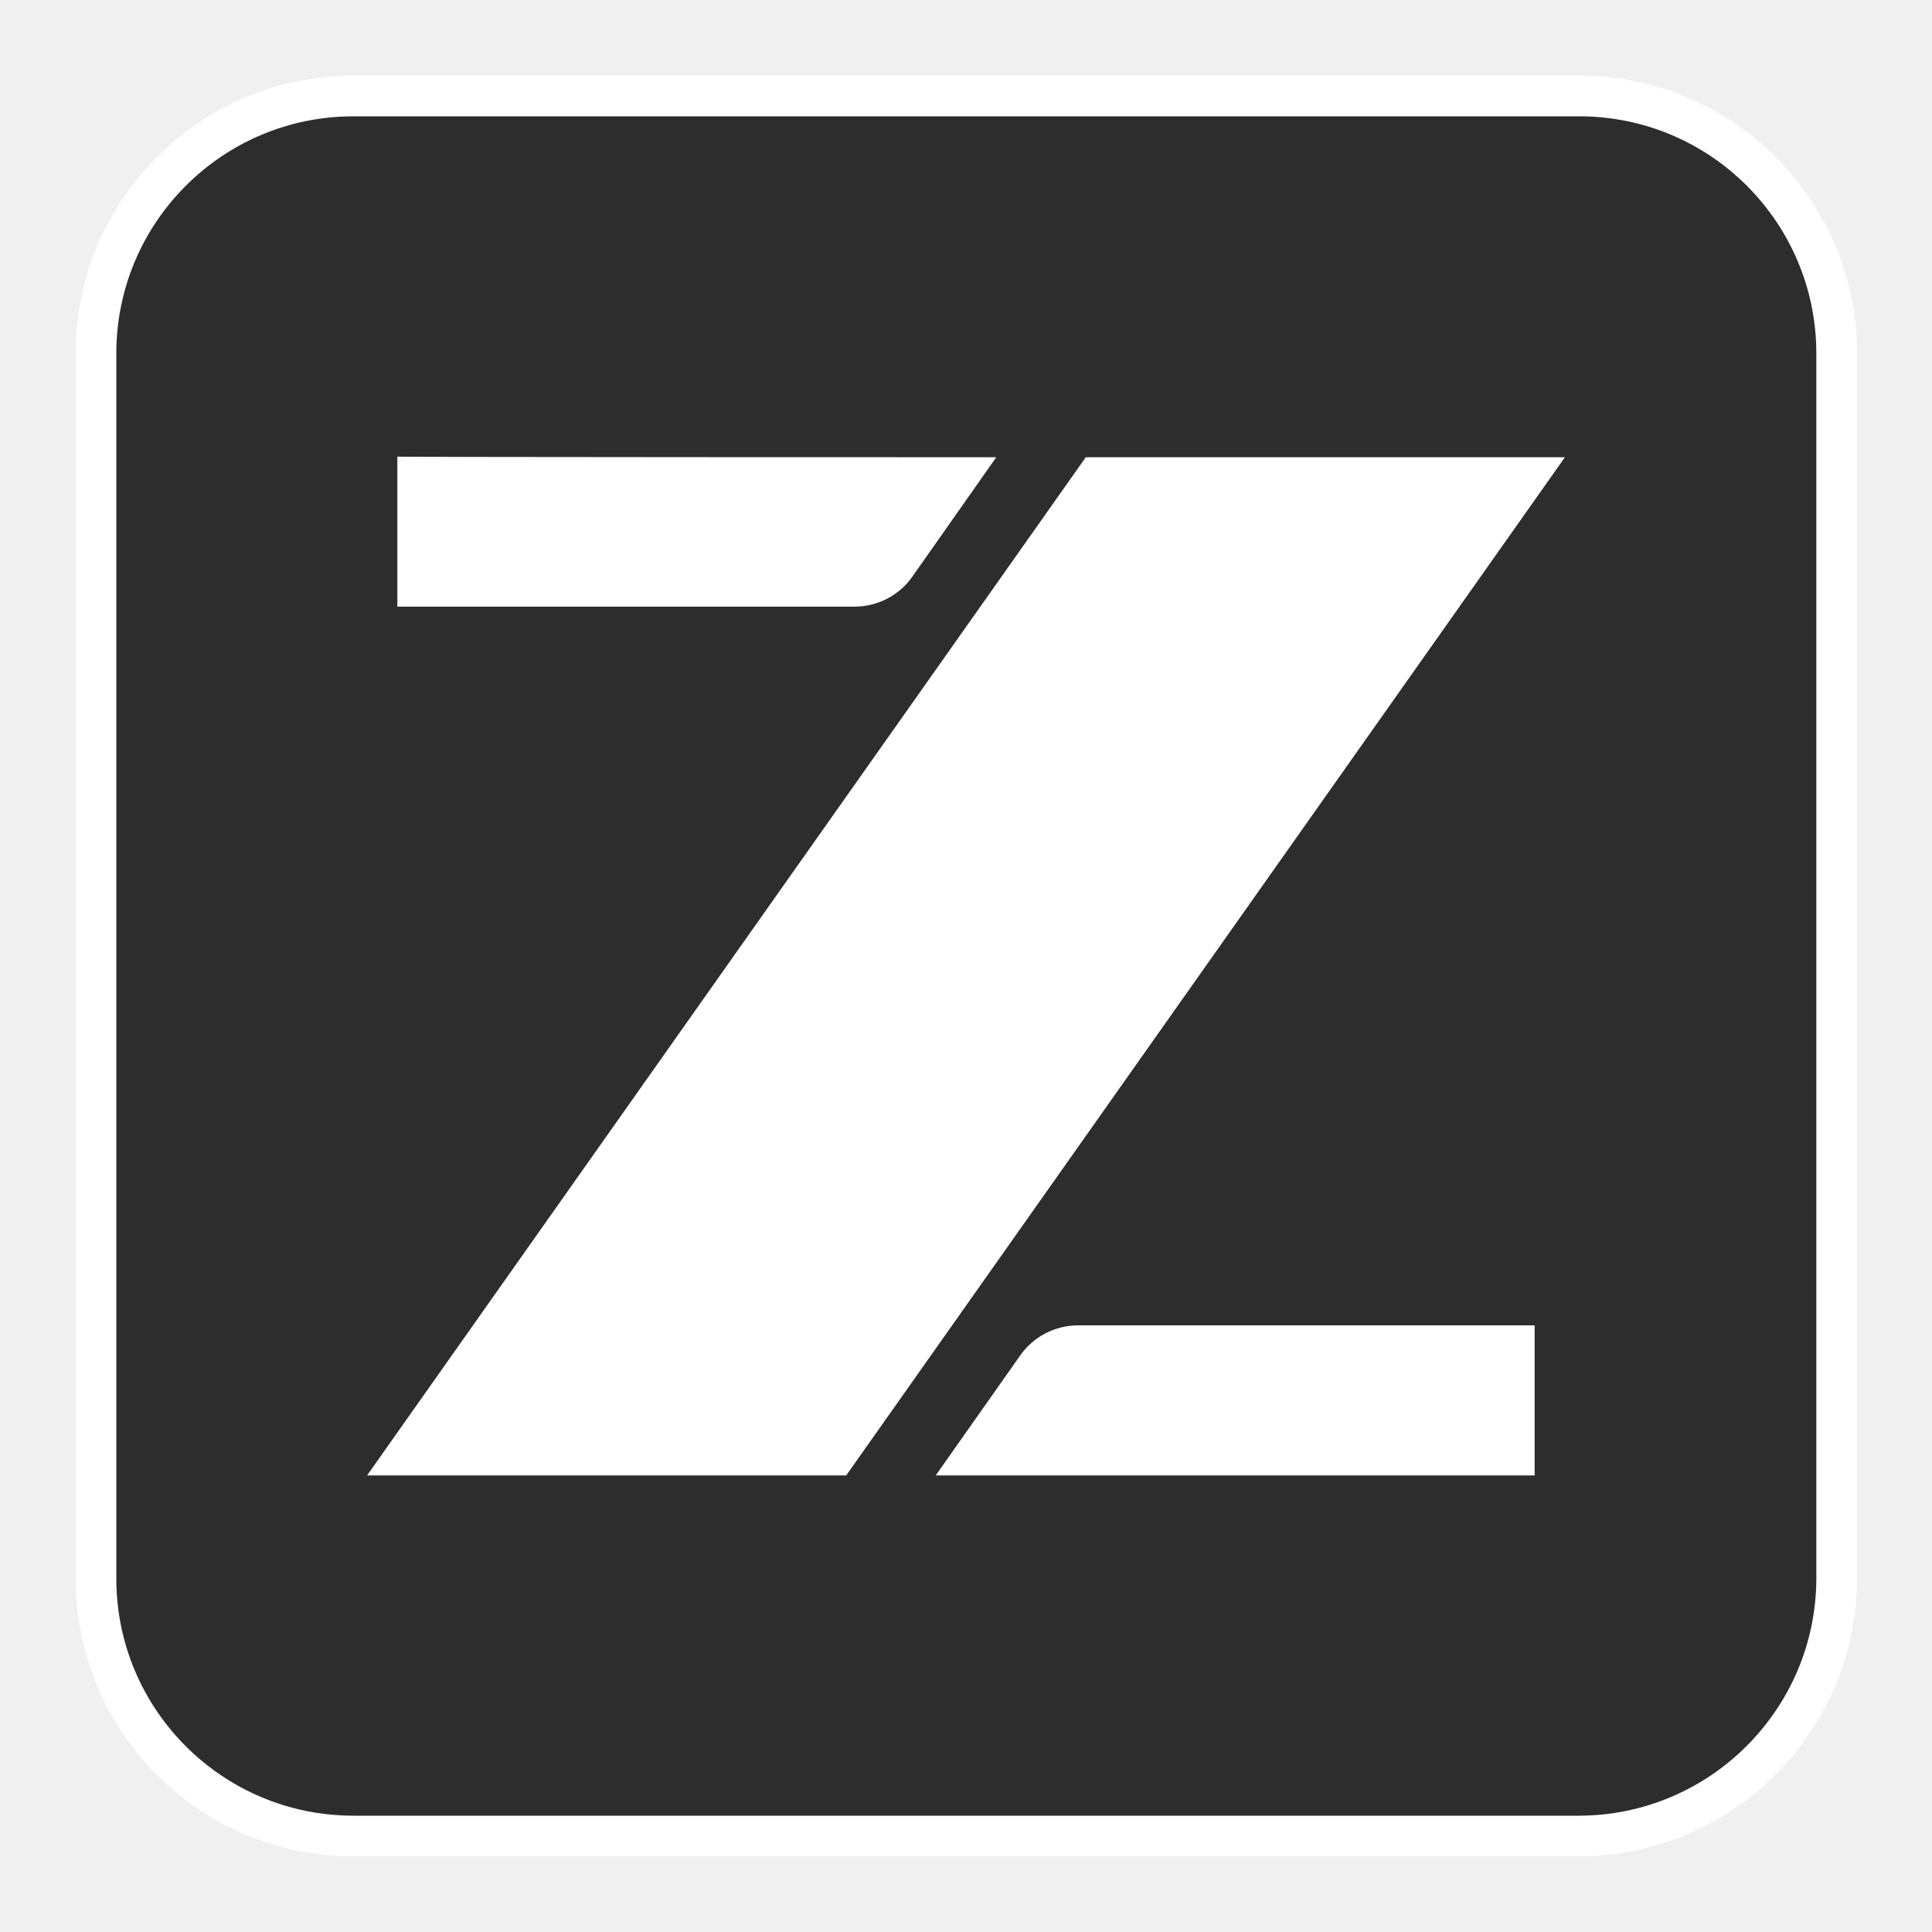
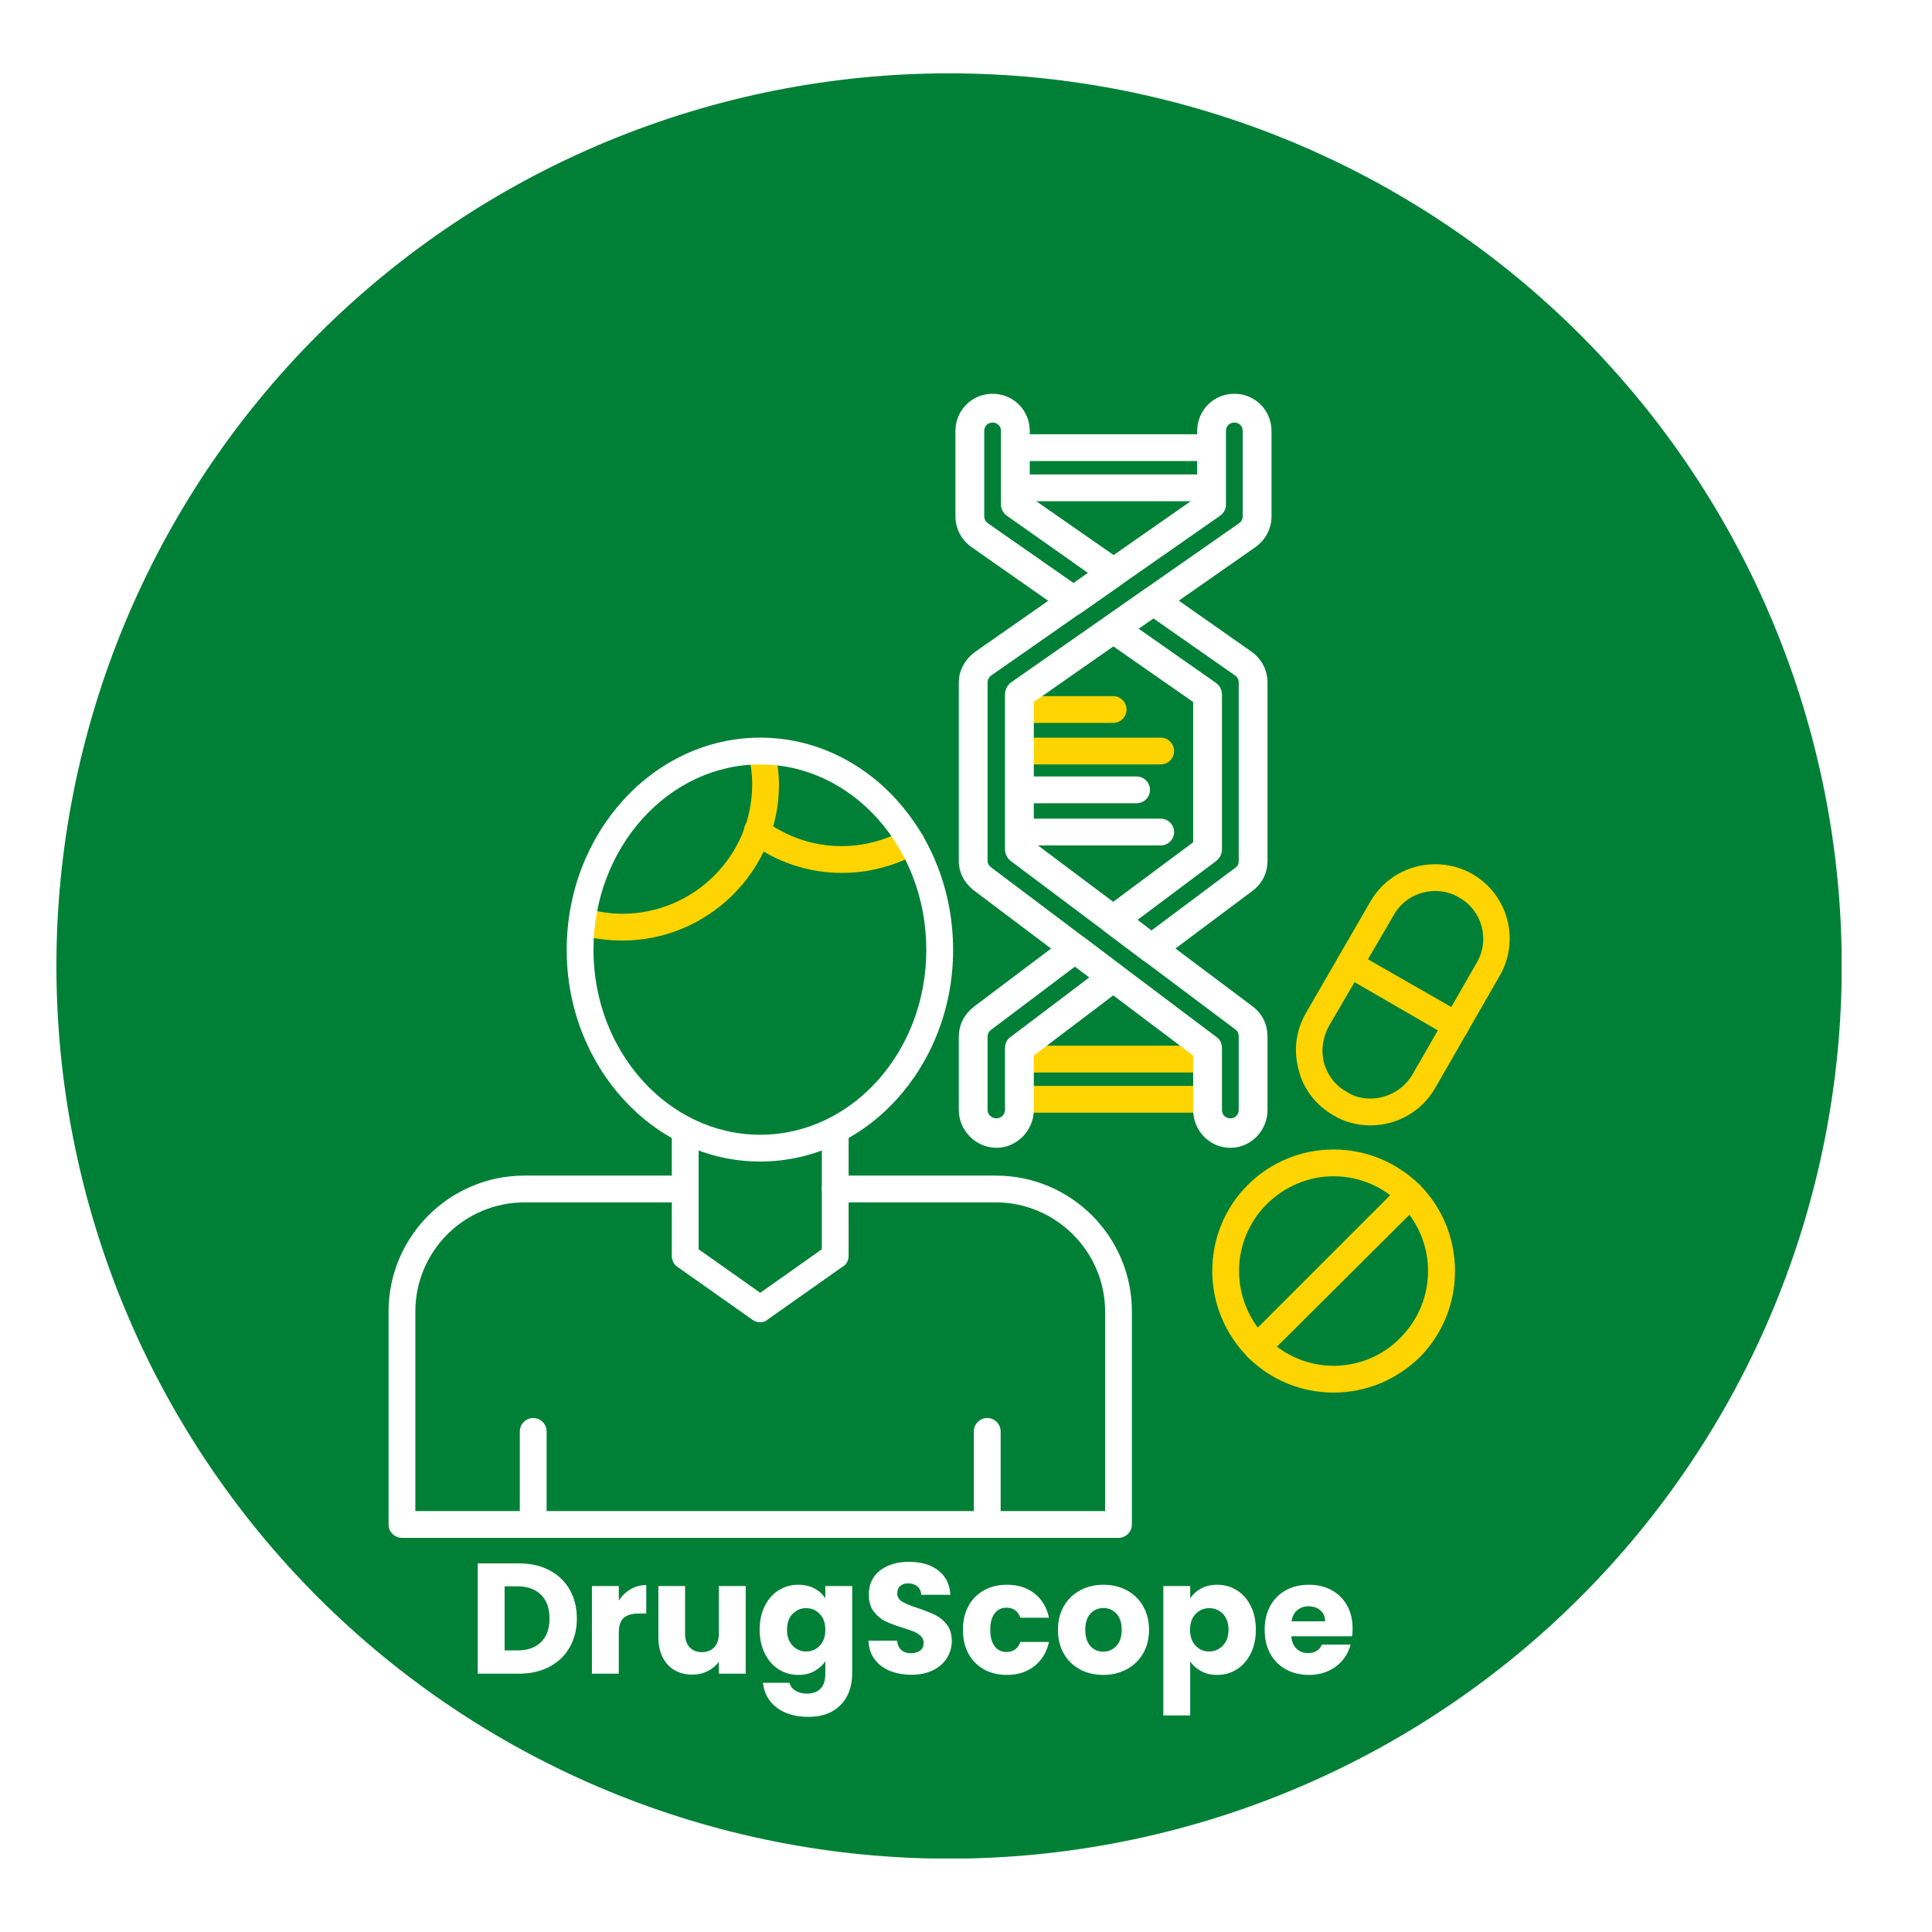
- <svg xmlns="http://www.w3.org/2000/svg" version="1.1" x="0px" y="0px" viewBox="0 0 30 30" style="enable-background:new 0 0 30 30;" xml:space="preserve">
+ <svg xmlns="http://www.w3.org/2000/svg" width="2000" zoomAndPan="magnify" viewBox="0 0 1500 1500" height="2000" preserveAspectRatio="xMidYMid meet" version="1.0">
  <defs>
-     <style type="text/css">
-     .st194{fill:#2D2D2D;stroke:#FFFFFF;stroke-width:0.632;stroke-miterlimit:10;}
-     .st23{fill:#FFFFFF;}
- 
-     .z-breathe {
-       animation: breathe 2.5s ease-in-out infinite;
-     }
- 
-     @keyframes breathe {
-       0%, 100% { opacity: 0.7; }
-       50% { opacity: 1; }
-     }
-   </style>
+     <g />
+     <clipPath id="e9a2dc8a5c">
+       <path d="M 43.797 56.934 L 1429.797 56.934 L 1429.797 1442.934 L 43.797 1442.934 Z M 43.797 56.934 " clip-rule="nonzero" />
+     </clipPath>
  </defs>
-   <g>
-     <path class="st194" d="M24.51,28.51H5.49c-2.21,0-4-1.79-4-4V5.49c0-2.21,1.79-4,4-4h19.03c2.21,0,4,1.79,4,4v19.03     C28.51,26.72,26.72,28.51,24.51,28.51z" />
-     <g class="z-breathe">
-       <path class="st23" d="M15.47,7.1l-1.3,1.85c-0.2,0.29-0.54,0.47-0.9,0.47h-7.1V7.09C6.16,7.1,15.47,7.1,15.47,7.1z" />
-       <polygon class="st23" points="24.3,7.1 13.14,22.91 5.7,22.91 16.86,7.1" />
-       <path class="st23" d="M14.53,22.91l1.31-1.86c0.2-0.29,0.54-0.47,0.9-0.47h7.09v2.33H14.53z" />
+   <rect x="-150" width="1800" fill="#ffffff" y="-150" height="1800" fill-opacity="1" />
+   <rect x="-150" width="1800" fill="#ffffff" y="-150" height="1800" fill-opacity="1" />
+   <g clip-path="url(#e9a2dc8a5c)">
+     <path fill="#008037" d="M 1429.926 750 C 1429.926 761.34 1429.645 772.676 1429.09 784.004 C 1428.531 795.336 1427.699 806.645 1426.586 817.93 C 1425.477 829.219 1424.086 840.473 1422.422 851.691 C 1420.758 862.91 1418.82 874.086 1416.605 885.207 C 1414.395 896.332 1411.91 907.398 1409.152 918.398 C 1406.398 929.402 1403.375 940.332 1400.082 951.184 C 1396.789 962.039 1393.23 972.805 1389.41 983.484 C 1385.59 994.164 1381.508 1004.742 1377.168 1015.223 C 1372.828 1025.703 1368.23 1036.066 1363.383 1046.32 C 1358.531 1056.574 1353.434 1066.703 1348.09 1076.707 C 1342.742 1086.711 1337.152 1096.574 1331.32 1106.305 C 1325.488 1116.035 1319.422 1125.613 1313.121 1135.043 C 1306.82 1144.477 1300.293 1153.746 1293.535 1162.855 C 1286.777 1171.969 1279.801 1180.906 1272.605 1189.676 C 1265.41 1198.441 1258.004 1207.027 1250.387 1215.434 C 1242.77 1223.836 1234.949 1232.047 1226.93 1240.07 C 1218.91 1248.09 1210.699 1255.906 1202.293 1263.527 C 1193.891 1271.145 1185.305 1278.551 1176.535 1285.746 C 1167.766 1292.941 1158.828 1299.918 1149.719 1306.672 C 1140.609 1313.43 1131.336 1319.957 1121.906 1326.262 C 1112.477 1332.562 1102.895 1338.629 1093.168 1344.461 C 1083.438 1350.289 1073.57 1355.879 1063.566 1361.227 C 1053.566 1366.574 1043.438 1371.672 1033.184 1376.52 C 1022.93 1381.371 1012.562 1385.965 1002.086 1390.305 C 991.605 1394.648 981.027 1398.727 970.348 1402.551 C 959.668 1406.371 948.898 1409.926 938.047 1413.219 C 927.191 1416.512 916.262 1419.535 905.262 1422.293 C 894.258 1425.047 883.195 1427.531 872.07 1429.746 C 860.945 1431.957 849.773 1433.898 838.555 1435.562 C 827.332 1437.227 816.082 1438.613 804.793 1439.727 C 793.504 1440.836 782.195 1441.672 770.867 1442.227 C 759.539 1442.785 748.203 1443.062 736.859 1443.062 C 725.516 1443.062 714.184 1442.785 702.852 1442.227 C 691.523 1441.672 680.215 1440.836 668.93 1439.727 C 657.641 1438.613 646.387 1437.227 635.168 1435.562 C 623.945 1433.898 612.773 1431.957 601.648 1429.746 C 590.523 1427.531 579.461 1425.047 568.461 1422.293 C 557.457 1419.535 546.527 1416.512 535.676 1413.219 C 524.82 1409.926 514.055 1406.371 503.375 1402.551 C 492.695 1398.727 482.113 1394.648 471.637 1390.305 C 461.156 1385.965 450.789 1381.371 440.535 1376.52 C 430.285 1371.672 420.156 1366.574 410.152 1361.227 C 400.148 1355.879 390.281 1350.289 380.555 1344.461 C 370.824 1338.629 361.246 1332.562 351.812 1326.262 C 342.383 1319.957 333.113 1313.43 324.004 1306.672 C 314.891 1299.918 305.953 1292.941 297.184 1285.746 C 288.418 1278.551 279.832 1271.145 271.426 1263.527 C 263.023 1255.906 254.809 1248.09 246.789 1240.07 C 238.77 1232.047 230.949 1223.836 223.332 1215.434 C 215.715 1207.027 208.309 1198.441 201.113 1189.676 C 193.918 1180.906 186.941 1171.969 180.184 1162.855 C 173.43 1153.746 166.898 1144.477 160.598 1135.043 C 154.297 1125.613 148.23 1116.035 142.398 1106.305 C 136.566 1096.574 130.98 1086.711 125.633 1076.707 C 120.285 1066.703 115.188 1056.574 110.336 1046.32 C 105.488 1036.066 100.895 1025.703 96.551 1015.223 C 92.211 1004.742 88.129 994.164 84.309 983.484 C 80.488 972.805 76.93 962.039 73.641 951.184 C 70.348 940.332 67.32 929.402 64.566 918.398 C 61.809 907.398 59.324 896.332 57.113 885.207 C 54.898 874.086 52.961 862.91 51.297 851.691 C 49.633 840.473 48.246 829.219 47.133 817.93 C 46.02 806.645 45.188 795.336 44.629 784.004 C 44.074 772.676 43.797 761.34 43.797 750 C 43.797 738.656 44.074 727.32 44.629 715.992 C 45.188 704.664 46.02 693.355 47.133 682.066 C 48.246 670.777 49.633 659.523 51.297 648.305 C 52.961 637.086 54.898 625.914 57.113 614.789 C 59.324 603.664 61.809 592.602 64.566 581.598 C 67.32 570.594 70.348 559.668 73.641 548.812 C 76.93 537.957 80.488 527.191 84.309 516.512 C 88.129 505.832 92.211 495.254 96.551 484.773 C 100.895 474.297 105.488 463.93 110.336 453.676 C 115.188 443.422 120.285 433.293 125.633 423.289 C 130.98 413.289 136.566 403.422 142.398 393.691 C 148.23 383.965 154.297 374.383 160.598 364.953 C 166.898 355.523 173.43 346.25 180.184 337.141 C 186.941 328.031 193.918 319.09 201.113 310.324 C 208.309 301.555 215.715 292.969 223.332 284.566 C 230.949 276.16 238.77 267.949 246.789 259.93 C 254.809 251.906 263.023 244.09 271.426 236.473 C 279.832 228.855 288.418 221.449 297.184 214.254 C 305.953 207.059 314.891 200.082 324.004 193.324 C 333.113 186.566 342.383 180.039 351.812 173.738 C 361.246 167.434 370.824 161.367 380.555 155.539 C 390.281 149.707 400.148 144.117 410.152 138.77 C 420.156 133.422 430.285 128.324 440.535 123.477 C 450.789 118.625 461.156 114.031 471.637 109.691 C 482.113 105.352 492.695 101.27 503.375 97.449 C 514.055 93.625 524.82 90.07 535.676 86.777 C 546.527 83.484 557.457 80.461 568.461 77.703 C 579.461 74.949 590.523 72.465 601.648 70.25 C 612.773 68.039 623.945 66.102 635.168 64.438 C 646.387 62.77 657.641 61.383 668.93 60.273 C 680.215 59.16 691.523 58.324 702.852 57.77 C 714.184 57.211 725.516 56.934 736.859 56.934 C 748.203 56.934 759.539 57.211 770.867 57.77 C 782.195 58.324 793.504 59.16 804.793 60.273 C 816.078 61.383 827.332 62.77 838.555 64.438 C 849.773 66.102 860.945 68.039 872.07 70.25 C 883.195 72.465 894.258 74.949 905.262 77.703 C 916.262 80.461 927.191 83.484 938.047 86.777 C 948.898 90.07 959.668 93.625 970.348 97.449 C 981.027 101.27 991.605 105.352 1002.086 109.691 C 1012.562 114.031 1022.93 118.625 1033.184 123.477 C 1043.438 128.324 1053.566 133.422 1063.566 138.77 C 1073.57 144.117 1083.438 149.707 1093.168 155.539 C 1102.895 161.367 1112.477 167.434 1121.906 173.738 C 1131.336 180.039 1140.609 186.566 1149.719 193.324 C 1158.828 200.082 1167.766 207.059 1176.535 214.254 C 1185.305 221.449 1193.891 228.855 1202.293 236.473 C 1210.699 244.09 1218.91 251.906 1226.93 259.93 C 1234.949 267.949 1242.77 276.16 1250.387 284.566 C 1258.004 292.969 1265.41 301.555 1272.605 310.324 C 1279.801 319.09 1286.777 328.031 1293.535 337.141 C 1300.293 346.25 1306.82 355.523 1313.121 364.953 C 1319.422 374.383 1325.488 383.965 1331.32 393.691 C 1337.152 403.422 1342.742 413.289 1348.09 423.289 C 1353.434 433.293 1358.531 443.422 1363.383 453.676 C 1368.23 463.93 1372.828 474.297 1377.168 484.773 C 1381.508 495.254 1385.59 505.832 1389.41 516.512 C 1393.23 527.191 1396.789 537.957 1400.082 548.812 C 1403.375 559.668 1406.398 570.594 1409.152 581.598 C 1411.91 592.602 1414.395 603.664 1416.605 614.789 C 1418.82 625.914 1420.758 637.086 1422.422 648.305 C 1424.086 659.523 1425.477 670.777 1426.586 682.066 C 1427.699 693.355 1428.531 704.664 1429.09 715.992 C 1429.645 727.32 1429.926 738.656 1429.926 750 Z M 1429.926 750 " fill-opacity="1" fill-rule="nonzero" />
+   </g>
+   <path fill="#ffffff" d="M 868.402 1194.016 L 312.078 1194.016 C 306.359 1194.016 301.68 1189.34 301.68 1183.617 L 301.68 1018.281 C 301.68 960.051 348.992 912.734 407.227 912.734 L 532.008 912.734 C 537.727 912.734 542.406 917.414 542.406 923.137 C 542.406 928.855 537.727 933.535 532.008 933.535 L 407.227 933.535 C 360.434 933.535 322.477 971.488 322.477 1018.281 L 322.477 1173.219 L 858.004 1173.219 L 858.004 1018.281 C 858.004 971.488 819.527 933.535 773.254 933.535 L 648.473 933.535 C 642.754 933.535 638.074 928.855 638.074 923.137 C 638.074 917.414 642.754 912.734 648.473 912.734 L 773.254 912.734 C 831.488 912.734 878.801 960.051 878.801 1018.281 L 878.801 1183.617 C 878.801 1189.34 874.121 1194.016 868.402 1194.016 Z M 868.402 1194.016 " fill-opacity="1" fill-rule="evenodd" />
+   <path fill="#ffffff" d="M 413.984 1194.016 C 408.266 1194.016 403.586 1189.34 403.586 1183.617 L 403.586 1111.348 C 403.586 1105.629 408.266 1100.949 413.984 1100.949 C 419.703 1100.949 424.383 1105.629 424.383 1111.348 L 424.383 1183.617 C 424.383 1189.34 419.703 1194.016 413.984 1194.016 Z M 413.984 1194.016 " fill-opacity="1" fill-rule="evenodd" />
+   <path fill="#ffffff" d="M 766.496 1194.016 C 760.777 1194.016 756.098 1189.34 756.098 1183.617 L 756.098 1111.348 C 756.098 1105.629 760.777 1100.949 766.496 1100.949 C 772.215 1100.949 776.895 1105.629 776.895 1111.348 L 776.895 1183.617 C 776.895 1189.34 772.215 1194.016 766.496 1194.016 Z M 766.496 1194.016 " fill-opacity="1" fill-rule="evenodd" />
+   <path fill="#ffffff" d="M 590.242 1026.602 C 588.16 1026.602 586.082 1026.082 584 1024.52 L 525.77 983.445 C 523.168 981.887 521.609 978.246 521.609 975.129 L 521.609 877.902 C 521.609 871.66 526.289 867.504 532.008 867.504 C 537.727 867.504 542.406 871.66 542.406 877.902 L 542.406 969.93 L 590.242 1003.723 L 638.074 969.93 L 638.074 877.902 C 638.074 871.66 642.754 867.504 648.473 867.504 C 654.191 867.504 658.871 871.66 658.871 877.902 L 658.871 975.129 C 658.871 978.246 657.312 981.887 654.191 983.445 L 595.961 1024.52 C 594.398 1026.082 592.32 1026.602 590.242 1026.602 Z M 590.242 1026.602 " fill-opacity="1" fill-rule="evenodd" />
+   <path fill="#ffd400" d="M 483.137 730.242 C 471.695 730.242 460.258 728.68 449.34 725.562 C 443.621 724.004 440.5 717.762 442.062 712.562 C 443.621 706.844 449.34 703.727 455.059 705.285 C 463.898 707.883 473.777 709.445 483.137 709.445 C 538.766 709.445 584 664.211 584 609.098 C 584 600.777 582.961 592.98 580.883 585.703 C 579.84 579.98 582.961 574.262 588.68 573.223 C 594.398 571.664 600.117 575.305 601.16 581.023 C 603.238 589.859 604.797 599.219 604.797 609.098 C 604.797 675.648 550.207 730.242 483.137 730.242 Z M 483.137 730.242 " fill-opacity="1" fill-rule="evenodd" />
+   <path fill="#ffd400" d="M 653.672 677.73 C 627.676 677.73 602.719 669.41 581.922 653.812 C 577.242 650.691 576.203 643.934 579.32 639.254 C 582.961 635.094 589.199 634.055 593.879 637.176 C 611.559 650.172 631.836 656.93 653.672 656.93 C 670.828 656.93 687.469 652.254 702.023 644.453 C 707.223 641.332 713.465 643.414 716.582 648.613 C 719.184 653.293 717.102 659.531 712.422 662.652 C 694.227 672.531 673.949 677.73 653.672 677.73 Z M 653.672 677.73 " fill-opacity="1" fill-rule="evenodd" />
+   <path fill="#ffffff" d="M 940.672 389.168 L 788.332 389.168 C 782.613 389.168 777.934 384.488 777.934 378.77 C 777.934 373.051 782.613 368.371 788.332 368.371 L 940.672 368.371 C 946.391 368.371 951.07 373.051 951.07 378.77 C 951.07 384.488 946.391 389.168 940.672 389.168 Z M 940.672 357.973 L 788.332 357.973 C 782.613 357.973 777.934 353.293 777.934 347.574 C 777.934 341.336 782.613 337.176 788.332 337.176 L 940.672 337.176 C 946.391 337.176 951.07 341.336 951.07 347.574 C 951.07 353.293 946.391 357.973 940.672 357.973 Z M 940.672 357.973 " fill-opacity="1" fill-rule="evenodd" />
+   <path fill="#ffd400" d="M 937.551 863.863 L 791.453 863.863 C 785.734 863.863 781.055 859.184 781.055 853.465 C 781.055 847.746 785.734 843.066 791.453 843.066 L 937.551 843.066 C 943.273 843.066 947.949 847.746 947.949 853.465 C 947.949 859.184 943.273 863.863 937.551 863.863 Z M 937.551 832.668 L 791.453 832.668 C 785.734 832.668 781.055 827.988 781.055 822.27 C 781.055 816.551 785.734 811.871 791.453 811.871 L 937.551 811.871 C 943.273 811.871 947.949 816.551 947.949 822.27 C 947.949 827.988 943.273 832.668 937.551 832.668 Z M 937.551 832.668 " fill-opacity="1" fill-rule="evenodd" />
+   <path fill="#ffd400" d="M 901.156 593.5 L 791.453 593.5 C 785.734 593.5 781.055 588.82 781.055 583.102 C 781.055 577.383 785.734 572.703 791.453 572.703 L 901.156 572.703 C 906.875 572.703 911.555 577.383 911.555 583.102 C 911.555 588.82 906.875 593.5 901.156 593.5 Z M 864.242 561.266 L 791.453 561.266 C 785.734 561.266 781.055 556.586 781.055 550.867 C 781.055 545.148 785.734 540.469 791.453 540.469 L 864.242 540.469 C 869.961 540.469 874.641 545.148 874.641 550.867 C 874.641 556.586 869.961 561.266 864.242 561.266 Z M 864.242 561.266 " fill-opacity="1" fill-rule="evenodd" />
+   <path fill="#ffffff" d="M 901.156 656.41 L 791.453 656.41 C 785.734 656.41 781.055 651.73 781.055 646.012 C 781.055 640.293 785.734 635.613 791.453 635.613 L 901.156 635.613 C 906.875 635.613 911.555 640.293 911.555 646.012 C 911.555 651.73 906.875 656.41 901.156 656.41 Z M 882.441 623.656 L 791.453 623.656 C 785.734 623.656 781.055 618.977 781.055 613.258 C 781.055 607.539 785.734 602.859 791.453 602.859 L 882.441 602.859 C 888.16 602.859 892.84 607.539 892.84 613.258 C 892.84 618.977 888.16 623.656 882.441 623.656 Z M 882.441 623.656 " fill-opacity="1" fill-rule="evenodd" />
+   <path fill="#ffd400" d="M 1035.301 1081.191 C 1010.344 1081.191 986.426 1071.312 968.75 1053.637 C 951.07 1035.438 941.191 1012.043 941.191 986.566 C 941.191 961.609 951.07 937.691 968.75 920.016 C 986.426 902.336 1010.344 892.461 1035.301 892.461 C 1060.773 892.461 1084.172 902.336 1102.371 920.016 C 1138.766 956.93 1138.766 1016.723 1102.371 1053.637 C 1084.172 1071.312 1060.773 1081.191 1035.301 1081.191 Z M 1035.301 913.258 C 1016.062 913.258 997.344 921.055 983.305 935.094 C 969.789 948.609 961.988 967.328 961.988 986.566 C 961.988 1006.324 969.789 1025.039 983.305 1038.559 C 997.344 1052.598 1016.062 1060.395 1035.301 1060.395 C 1055.055 1060.395 1073.773 1052.598 1087.293 1038.559 C 1115.887 1009.961 1115.887 963.688 1087.293 935.094 C 1073.773 921.055 1055.055 913.258 1035.301 913.258 Z M 1035.301 913.258 " fill-opacity="1" fill-rule="evenodd" />
+   <path fill="#ffd400" d="M 976.027 1056.758 C 973.426 1056.758 970.828 1055.715 968.75 1053.637 C 964.59 1049.477 964.59 1042.719 968.75 1038.559 L 1087.293 920.016 C 1091.449 915.855 1098.211 915.855 1102.371 920.016 C 1106.008 924.176 1106.008 930.934 1102.371 935.094 L 983.305 1053.637 C 981.746 1055.715 978.625 1056.758 976.027 1056.758 Z M 976.027 1056.758 " fill-opacity="1" fill-rule="evenodd" />
+   <path fill="#ffd400" d="M 1063.895 873.742 C 1054.016 873.742 1043.617 871.141 1035.301 865.941 C 1021.781 858.145 1011.902 845.664 1008.262 830.586 C 1004.102 815.508 1006.184 799.91 1013.98 786.395 L 1063.895 700.086 C 1074.293 681.887 1093.531 670.969 1114.328 670.969 C 1124.207 670.969 1134.605 673.57 1143.445 678.77 C 1171 694.887 1180.359 730.242 1164.242 757.797 L 1114.328 844.625 C 1103.93 862.824 1084.691 873.742 1063.895 873.742 Z M 1114.328 691.766 C 1100.809 691.766 1088.332 699.047 1082.094 710.484 L 1031.66 796.793 C 1026.98 805.633 1025.422 815.508 1028.02 825.387 C 1030.621 834.746 1036.859 843.066 1045.699 847.746 C 1050.898 851.383 1057.656 852.945 1063.895 852.945 C 1077.414 852.945 1089.891 845.664 1096.652 834.227 L 1146.562 747.398 C 1156.961 729.723 1150.723 706.844 1133.047 696.965 C 1127.328 693.328 1120.566 691.766 1114.328 691.766 Z M 1114.328 691.766 " fill-opacity="1" fill-rule="evenodd" />
+   <path fill="#ffd400" d="M 1130.445 806.672 C 1128.887 806.672 1126.805 806.152 1125.246 805.109 L 1042.578 757.277 C 1037.898 754.68 1035.82 748.438 1038.938 743.238 C 1041.539 738.559 1048.297 736.48 1052.977 739.602 L 1135.645 786.914 C 1140.844 790.031 1142.402 796.273 1139.285 801.473 C 1137.727 804.59 1134.086 806.672 1130.445 806.672 Z M 1130.445 806.672 " fill-opacity="1" fill-rule="evenodd" />
+   <path stroke-linecap="butt" transform="matrix(0.519928, 0, 0, 0.519928, 43.79565, 56.93428)" fill-opacity="1" fill="#ffffff" fill-rule="evenodd" stroke-linejoin="miter" d="M 1403.997 1602.999 C 1373.997 1602.999 1349.002 1578.003 1349.002 1548.004 L 1349.002 1438.997 C 1349.002 1421.003 1357.003 1405.999 1371 1395 L 1509 1290.997 C 1517.001 1286.001 1526.002 1286.001 1532.996 1290.997 L 1589.998 1334.002 C 1595.002 1337.999 1597.999 1344.002 1597.999 1349.997 C 1597.999 1356 1595.002 1362.003 1589.998 1366 L 1458.001 1465.999 L 1458.001 1548.004 C 1458.001 1578.003 1432.997 1602.999 1403.997 1602.999 Z M 1520.998 1332.003 L 1394.996 1426.998 C 1391 1430.004 1389.001 1434.001 1389.001 1438.997 L 1389.001 1548.004 C 1389.001 1555.998 1396.003 1562 1403.997 1562 C 1410.999 1562 1418.001 1555.998 1418.001 1548.004 L 1418.001 1455.999 C 1418.001 1448.997 1420.999 1443.001 1426.003 1440.003 L 1545.002 1349.997 Z M 1635.001 1327 C 1630.997 1327 1627 1326 1623.003 1323.003 L 1566.001 1279.998 C 1560.997 1276.001 1558 1270.997 1558 1264.003 C 1558 1258 1560.997 1251.997 1566.001 1248 L 1698.997 1149 L 1698.997 938.004 L 1567 845.999 C 1561.997 842.002 1558 835.999 1558 828.997 C 1558 823.001 1561.997 816.998 1567 813.001 L 1627 771.003 C 1633.003 766 1643.002 766 1649.997 771.003 L 1784 864.999 C 1799.004 875.998 1806.997 892.001 1806.997 910.003 L 1806.997 1176.002 C 1806.997 1192.997 1800.003 1208 1785.998 1218.999 L 1646.999 1323.003 C 1644.002 1326 1639.997 1327 1635.001 1327 Z M 1612.004 1264.003 L 1635.001 1281.996 L 1762.002 1187.001 C 1765.999 1184.004 1766.998 1179.999 1766.998 1176.002 L 1766.998 910.003 C 1766.998 904.999 1764.999 901.002 1761.002 897.997 L 1637.999 812.002 L 1613.003 828.997 L 1730.004 911.002 C 1735.999 914.999 1738.997 921.002 1738.997 927.996 L 1738.997 1159 C 1738.997 1165.003 1735.999 1170.999 1731.003 1175.003 Z M 1518.999 807.998 C 1515.002 807.998 1510.998 805.999 1507.001 804.001 L 1367.003 706.001 C 1351.999 695.001 1343.998 678.999 1343.998 660.997 L 1343.998 533.997 C 1343.998 503.997 1368.002 480 1398.002 480 C 1428.001 480 1451.998 503.997 1451.998 533.997 L 1451.998 633.004 L 1589.998 728.998 C 1595.002 733.002 1597.999 738.998 1597.999 746 C 1597.999 752.003 1595.002 757.998 1589.998 762.003 L 1529.999 804.001 C 1527.001 805.999 1522.996 807.998 1518.999 807.998 Z M 1398.002 520 C 1390 520 1383.997 526.003 1383.997 533.997 L 1383.997 660.997 C 1383.997 666.001 1386.003 669.998 1390 673.003 L 1518.999 763.002 L 1543.004 746 L 1420.999 659.998 C 1415.004 656.001 1411.998 649.998 1411.998 644.003 L 1411.998 533.997 C 1411.998 526.003 1406.003 520 1398.002 520 Z M 1398.002 520 " stroke="#ffffff" stroke-width="3" stroke-opacity="1" stroke-miterlimit="4" />
+   <path stroke-linecap="butt" transform="matrix(0.519928, 0, 0, 0.519928, 43.79565, 56.93428)" fill-opacity="1" fill="#ffffff" fill-rule="evenodd" stroke-linejoin="miter" d="M 1753.001 1602.999 C 1723.001 1602.999 1698.997 1578.003 1698.997 1548.004 L 1698.997 1465.999 L 1371 1218.999 C 1357.003 1208 1349.002 1192.997 1349.002 1176.002 L 1349.002 910.003 C 1349.002 892.001 1358.002 875.998 1372.998 864.999 L 1705 633.004 L 1705 533.997 C 1705 503.997 1728.997 480 1758.996 480 C 1789.004 480 1813 503.997 1813 533.997 L 1813 660.997 C 1813 678.999 1804.999 695.001 1790.003 706.001 L 1458.001 938.004 L 1458.001 1149 L 1785.998 1395 C 1800.003 1405.999 1806.997 1421.003 1806.997 1438.997 L 1806.997 1548.004 C 1806.997 1578.003 1783.001 1602.999 1753.001 1602.999 Z M 1758.996 520 C 1751.003 520 1745 526.003 1745 533.997 L 1745 644.003 C 1745 649.998 1742.002 656.001 1735.999 659.998 L 1394.996 897.997 C 1391 901.002 1389.001 904.999 1389.001 910.003 L 1389.001 1176.002 C 1389.001 1179.999 1391 1184.004 1394.996 1187.001 L 1731.003 1440.003 C 1735.999 1443.001 1738.997 1448.997 1738.997 1455.999 L 1738.997 1548.004 C 1738.997 1555.998 1745 1562 1753.001 1562 C 1761.002 1562 1766.998 1555.998 1766.998 1548.004 L 1766.998 1438.997 C 1766.998 1434.001 1765.999 1430.004 1762.002 1426.998 L 1426.003 1175.003 C 1420.999 1170.999 1418.001 1165.003 1418.001 1159 L 1418.001 927.996 C 1418.001 921.002 1420.999 914.999 1426.003 911.002 L 1766.998 673.003 C 1771.002 669.998 1773.001 666.001 1773.001 660.997 L 1773.001 533.997 C 1773.001 526.003 1766.998 520 1758.996 520 Z M 1758.996 520 " stroke="#ffffff" stroke-width="3" stroke-opacity="1" stroke-miterlimit="4" />
+   <path fill="#ffffff" d="M 590.242 901.816 C 507.57 901.816 439.98 827.988 439.98 737.52 C 439.98 646.531 507.57 572.703 590.242 572.703 C 672.91 572.703 739.98 646.531 739.98 737.52 C 739.98 827.988 672.91 901.816 590.242 901.816 Z M 590.242 593.5 C 519.012 593.5 460.777 657.973 460.777 737.52 C 460.777 816.551 519.012 881.02 590.242 881.02 C 661.469 881.02 719.184 816.551 719.184 737.52 C 719.184 657.973 661.469 593.5 590.242 593.5 Z M 590.242 593.5 " fill-opacity="1" fill-rule="evenodd" />
+   <g fill="#ffffff" fill-opacity="1">
+     <g transform="translate(363.3542, 1299.427)">
+       <g>
+         <path d="M 39.641 -85.609 C 48.66 -85.609 56.547 -83.816 63.297 -80.234 C 70.047 -76.66 75.27 -71.641 78.969 -65.172 C 82.664 -58.711 84.516 -51.258 84.516 -42.812 C 84.516 -34.438 82.664 -26.992 78.969 -20.484 C 75.27 -13.984 70.023 -8.941 63.234 -5.359 C 56.441 -1.785 48.578 0 39.641 0 L 7.562 0 L 7.562 -85.609 Z M 38.297 -18.047 C 46.18 -18.047 52.316 -20.195 56.703 -24.5 C 61.098 -28.812 63.297 -34.914 63.297 -42.812 C 63.297 -50.695 61.098 -56.832 56.703 -61.219 C 52.316 -65.613 46.18 -67.812 38.297 -67.812 L 28.422 -67.812 L 28.422 -18.047 Z M 38.297 -18.047 " />
+       </g>
+     </g>
+   </g>
+   <g fill="#ffffff" fill-opacity="1">
+     <g transform="translate(452.0084, 1299.427)">
+       <g>
+         <path d="M 28.422 -56.703 C 30.859 -60.441 33.906 -63.391 37.562 -65.547 C 41.219 -67.703 45.281 -68.781 49.75 -68.781 L 49.75 -46.703 L 44.031 -46.703 C 38.82 -46.703 34.914 -45.582 32.312 -43.344 C 29.719 -41.113 28.422 -37.191 28.422 -31.578 L 28.422 0 L 7.562 0 L 7.562 -68.047 L 28.422 -68.047 Z M 28.422 -56.703 " />
+       </g>
+     </g>
+   </g>
+   <g fill="#ffffff" fill-opacity="1">
+     <g transform="translate(504.2011, 1299.427)">
+       <g>
+         <path d="M 74.75 -68.047 L 74.75 0 L 53.906 0 L 53.906 -9.266 C 51.789 -6.254 48.922 -3.832 45.297 -2 C 41.68 -0.176 37.68 0.734 33.297 0.734 C 28.086 0.734 23.488 -0.422 19.5 -2.734 C 15.52 -5.055 12.43 -8.41 10.234 -12.797 C 8.047 -17.191 6.953 -22.359 6.953 -28.297 L 6.953 -68.047 L 27.688 -68.047 L 27.688 -31.094 C 27.688 -26.539 28.863 -23.004 31.219 -20.484 C 33.57 -17.961 36.742 -16.703 40.734 -16.703 C 44.797 -16.703 48.004 -17.961 50.359 -20.484 C 52.723 -23.004 53.906 -26.539 53.906 -31.094 L 53.906 -68.047 Z M 74.75 -68.047 " />
+       </g>
+     </g>
+   </g>
+   <g fill="#ffffff" fill-opacity="1">
+     <g transform="translate(586.3923, 1299.427)">
+       <g>
+         <path d="M 33.422 -69.031 C 38.211 -69.031 42.414 -68.051 46.031 -66.094 C 49.656 -64.145 52.441 -61.586 54.391 -58.422 L 54.391 -68.047 L 75.25 -68.047 L 75.25 -0.125 C 75.25 6.133 74.008 11.805 71.531 16.891 C 69.051 21.973 65.27 26.016 60.188 29.016 C 55.102 32.023 48.781 33.531 41.219 33.531 C 31.133 33.531 22.961 31.148 16.703 26.391 C 10.441 21.641 6.863 15.203 5.969 7.078 L 26.578 7.078 C 27.234 9.672 28.781 11.719 31.219 13.219 C 33.656 14.727 36.664 15.484 40.25 15.484 C 44.551 15.484 47.984 14.242 50.547 11.766 C 53.109 9.285 54.391 5.32 54.391 -0.125 L 54.391 -9.75 C 52.359 -6.582 49.551 -4.004 45.969 -2.016 C 42.395 -0.023 38.211 0.969 33.422 0.969 C 27.805 0.969 22.723 -0.473 18.172 -3.359 C 13.617 -6.242 10.02 -10.348 7.375 -15.672 C 4.738 -20.992 3.422 -27.148 3.422 -34.141 C 3.422 -41.141 4.738 -47.281 7.375 -52.562 C 10.02 -57.844 13.617 -61.906 18.172 -64.75 C 22.723 -67.602 27.805 -69.031 33.422 -69.031 Z M 54.391 -34.031 C 54.391 -39.227 52.945 -43.332 50.062 -46.344 C 47.176 -49.352 43.66 -50.859 39.516 -50.859 C 35.367 -50.859 31.852 -49.375 28.969 -46.406 C 26.082 -43.438 24.641 -39.348 24.641 -34.141 C 24.641 -28.941 26.082 -24.816 28.969 -21.766 C 31.852 -18.723 35.367 -17.203 39.516 -17.203 C 43.66 -17.203 47.176 -18.703 50.062 -21.703 C 52.945 -24.711 54.391 -28.82 54.391 -34.031 Z M 54.391 -34.031 " />
+       </g>
+     </g>
+   </g>
+   <g fill="#ffffff" fill-opacity="1">
+     <g transform="translate(669.1931, 1299.427)">
+       <g>
+         <path d="M 38.531 0.859 C 32.27 0.859 26.66 -0.156 21.703 -2.188 C 16.742 -4.227 12.781 -7.238 9.812 -11.219 C 6.844 -15.207 5.281 -20.004 5.125 -25.609 L 27.312 -25.609 C 27.645 -22.441 28.742 -20.023 30.609 -18.359 C 32.484 -16.691 34.922 -15.859 37.922 -15.859 C 41.016 -15.859 43.453 -16.566 45.234 -17.984 C 47.023 -19.41 47.922 -21.383 47.922 -23.906 C 47.922 -26.02 47.207 -27.766 45.781 -29.141 C 44.363 -30.523 42.617 -31.664 40.547 -32.562 C 38.473 -33.457 35.523 -34.473 31.703 -35.609 C 26.18 -37.316 21.672 -39.023 18.172 -40.734 C 14.672 -42.441 11.66 -44.961 9.141 -48.297 C 6.617 -51.629 5.359 -55.977 5.359 -61.344 C 5.359 -69.312 8.242 -75.551 14.016 -80.062 C 19.797 -84.57 27.316 -86.828 36.578 -86.828 C 46.016 -86.828 53.617 -84.57 59.391 -80.062 C 65.16 -75.551 68.25 -69.27 68.656 -61.219 L 46.094 -61.219 C 45.938 -63.977 44.922 -66.148 43.047 -67.734 C 41.18 -69.328 38.785 -70.125 35.859 -70.125 C 33.336 -70.125 31.301 -69.453 29.75 -68.109 C 28.207 -66.766 27.438 -64.832 27.438 -62.312 C 27.438 -59.551 28.738 -57.395 31.344 -55.844 C 33.945 -54.301 38.008 -52.641 43.531 -50.859 C 49.062 -48.984 53.555 -47.191 57.016 -45.484 C 60.473 -43.773 63.457 -41.297 65.969 -38.047 C 68.488 -34.797 69.75 -30.609 69.75 -25.484 C 69.75 -20.609 68.508 -16.176 66.031 -12.188 C 63.551 -8.207 59.953 -5.035 55.234 -2.672 C 50.523 -0.316 44.957 0.859 38.531 0.859 Z M 38.531 0.859 " />
+       </g>
+     </g>
+   </g>
+   <g fill="#ffffff" fill-opacity="1">
+     <g transform="translate(744.1896, 1299.427)">
+       <g>
+         <path d="M 3.422 -34.031 C 3.422 -41.102 4.863 -47.281 7.75 -52.562 C 10.633 -57.844 14.656 -61.906 19.812 -64.75 C 24.977 -67.602 30.895 -69.031 37.562 -69.031 C 46.094 -69.031 53.223 -66.789 58.953 -62.312 C 64.691 -57.844 68.457 -51.547 70.25 -43.422 L 48.047 -43.422 C 46.18 -48.617 42.566 -51.219 37.203 -51.219 C 33.379 -51.219 30.328 -49.734 28.047 -46.766 C 25.773 -43.797 24.641 -39.551 24.641 -34.031 C 24.641 -28.5 25.773 -24.25 28.047 -21.281 C 30.328 -18.312 33.379 -16.828 37.203 -16.828 C 42.566 -16.828 46.18 -19.43 48.047 -24.641 L 70.25 -24.641 C 68.457 -16.672 64.676 -10.41 58.906 -5.859 C 53.133 -1.305 46.02 0.969 37.562 0.969 C 30.895 0.969 24.977 -0.453 19.812 -3.297 C 14.656 -6.141 10.633 -10.203 7.75 -15.484 C 4.863 -20.773 3.422 -26.957 3.422 -34.031 Z M 3.422 -34.031 " />
+       </g>
+     </g>
+   </g>
+   <g fill="#ffffff" fill-opacity="1">
+     <g transform="translate(817.9665, 1299.427)">
+       <g>
+         <path d="M 38.531 0.969 C 31.863 0.969 25.867 -0.453 20.547 -3.297 C 15.223 -6.141 11.035 -10.203 7.984 -15.484 C 4.941 -20.773 3.422 -26.957 3.422 -34.031 C 3.422 -41.02 4.961 -47.176 8.047 -52.5 C 11.141 -57.82 15.367 -61.906 20.734 -64.75 C 26.098 -67.602 32.113 -69.031 38.781 -69.031 C 45.445 -69.031 51.461 -67.602 56.828 -64.75 C 62.191 -61.906 66.414 -57.82 69.5 -52.5 C 72.594 -47.176 74.141 -41.02 74.141 -34.031 C 74.141 -27.031 72.57 -20.867 69.438 -15.547 C 66.312 -10.223 62.047 -6.141 56.641 -3.297 C 51.234 -0.453 45.195 0.969 38.531 0.969 Z M 38.531 -17.078 C 42.52 -17.078 45.914 -18.539 48.719 -21.469 C 51.52 -24.395 52.922 -28.582 52.922 -34.031 C 52.922 -39.477 51.555 -43.66 48.828 -46.578 C 46.109 -49.504 42.758 -50.969 38.781 -50.969 C 34.719 -50.969 31.344 -49.523 28.656 -46.641 C 25.977 -43.754 24.641 -39.551 24.641 -34.031 C 24.641 -28.582 25.957 -24.395 28.594 -21.469 C 31.238 -18.539 34.551 -17.078 38.531 -17.078 Z M 38.531 -17.078 " />
+       </g>
+     </g>
+   </g>
+   <g fill="#ffffff" fill-opacity="1">
+     <g transform="translate(895.6457, 1299.427)">
+       <g>
+         <path d="M 28.422 -58.422 C 30.453 -61.586 33.254 -64.145 36.828 -66.094 C 40.41 -68.051 44.598 -69.031 49.391 -69.031 C 55.004 -69.031 60.086 -67.602 64.641 -64.75 C 69.191 -61.906 72.785 -57.844 75.422 -52.562 C 78.066 -47.281 79.391 -41.141 79.391 -34.141 C 79.391 -27.148 78.066 -20.992 75.422 -15.672 C 72.785 -10.348 69.191 -6.242 64.641 -3.359 C 60.086 -0.473 55.004 0.969 49.391 0.969 C 44.672 0.969 40.504 -0.004 36.891 -1.953 C 33.273 -3.898 30.453 -6.422 28.422 -9.516 L 28.422 32.438 L 7.562 32.438 L 7.562 -68.047 L 28.422 -68.047 Z M 58.172 -34.141 C 58.172 -39.348 56.727 -43.438 53.844 -46.406 C 50.957 -49.375 47.398 -50.859 43.172 -50.859 C 39.023 -50.859 35.508 -49.352 32.625 -46.344 C 29.738 -43.332 28.297 -39.227 28.297 -34.031 C 28.297 -28.82 29.738 -24.711 32.625 -21.703 C 35.508 -18.703 39.023 -17.203 43.172 -17.203 C 47.316 -17.203 50.852 -18.723 53.781 -21.766 C 56.707 -24.816 58.172 -28.941 58.172 -34.141 Z M 58.172 -34.141 " />
+       </g>
+     </g>
+   </g>
+   <g fill="#ffffff" fill-opacity="1">
+     <g transform="translate(978.4466, 1299.427)">
+       <g>
+         <path d="M 71.703 -35.125 C 71.703 -33.176 71.582 -31.145 71.344 -29.031 L 24.141 -29.031 C 24.473 -24.801 25.836 -21.566 28.234 -19.328 C 30.629 -17.086 33.578 -15.969 37.078 -15.969 C 42.273 -15.969 45.891 -18.164 47.922 -22.562 L 70.125 -22.562 C 68.988 -18.094 66.938 -14.066 63.969 -10.484 C 61 -6.91 57.273 -4.109 52.797 -2.078 C 48.328 -0.047 43.332 0.969 37.812 0.969 C 31.145 0.969 25.207 -0.453 20 -3.297 C 14.789 -6.141 10.723 -10.203 7.797 -15.484 C 4.879 -20.773 3.422 -26.957 3.422 -34.031 C 3.422 -41.102 4.863 -47.281 7.75 -52.562 C 10.633 -57.844 14.676 -61.906 19.875 -64.75 C 25.082 -67.602 31.062 -69.031 37.812 -69.031 C 44.395 -69.031 50.242 -67.645 55.359 -64.875 C 60.484 -62.113 64.488 -58.172 67.375 -53.047 C 70.258 -47.922 71.703 -41.945 71.703 -35.125 Z M 50.359 -40.609 C 50.359 -44.18 49.141 -47.023 46.703 -49.141 C 44.266 -51.254 41.219 -52.312 37.562 -52.312 C 34.062 -52.312 31.113 -51.297 28.719 -49.266 C 26.32 -47.234 24.836 -44.348 24.266 -40.609 Z M 50.359 -40.609 " />
+       </g>
    </g>
  </g>
</svg>
